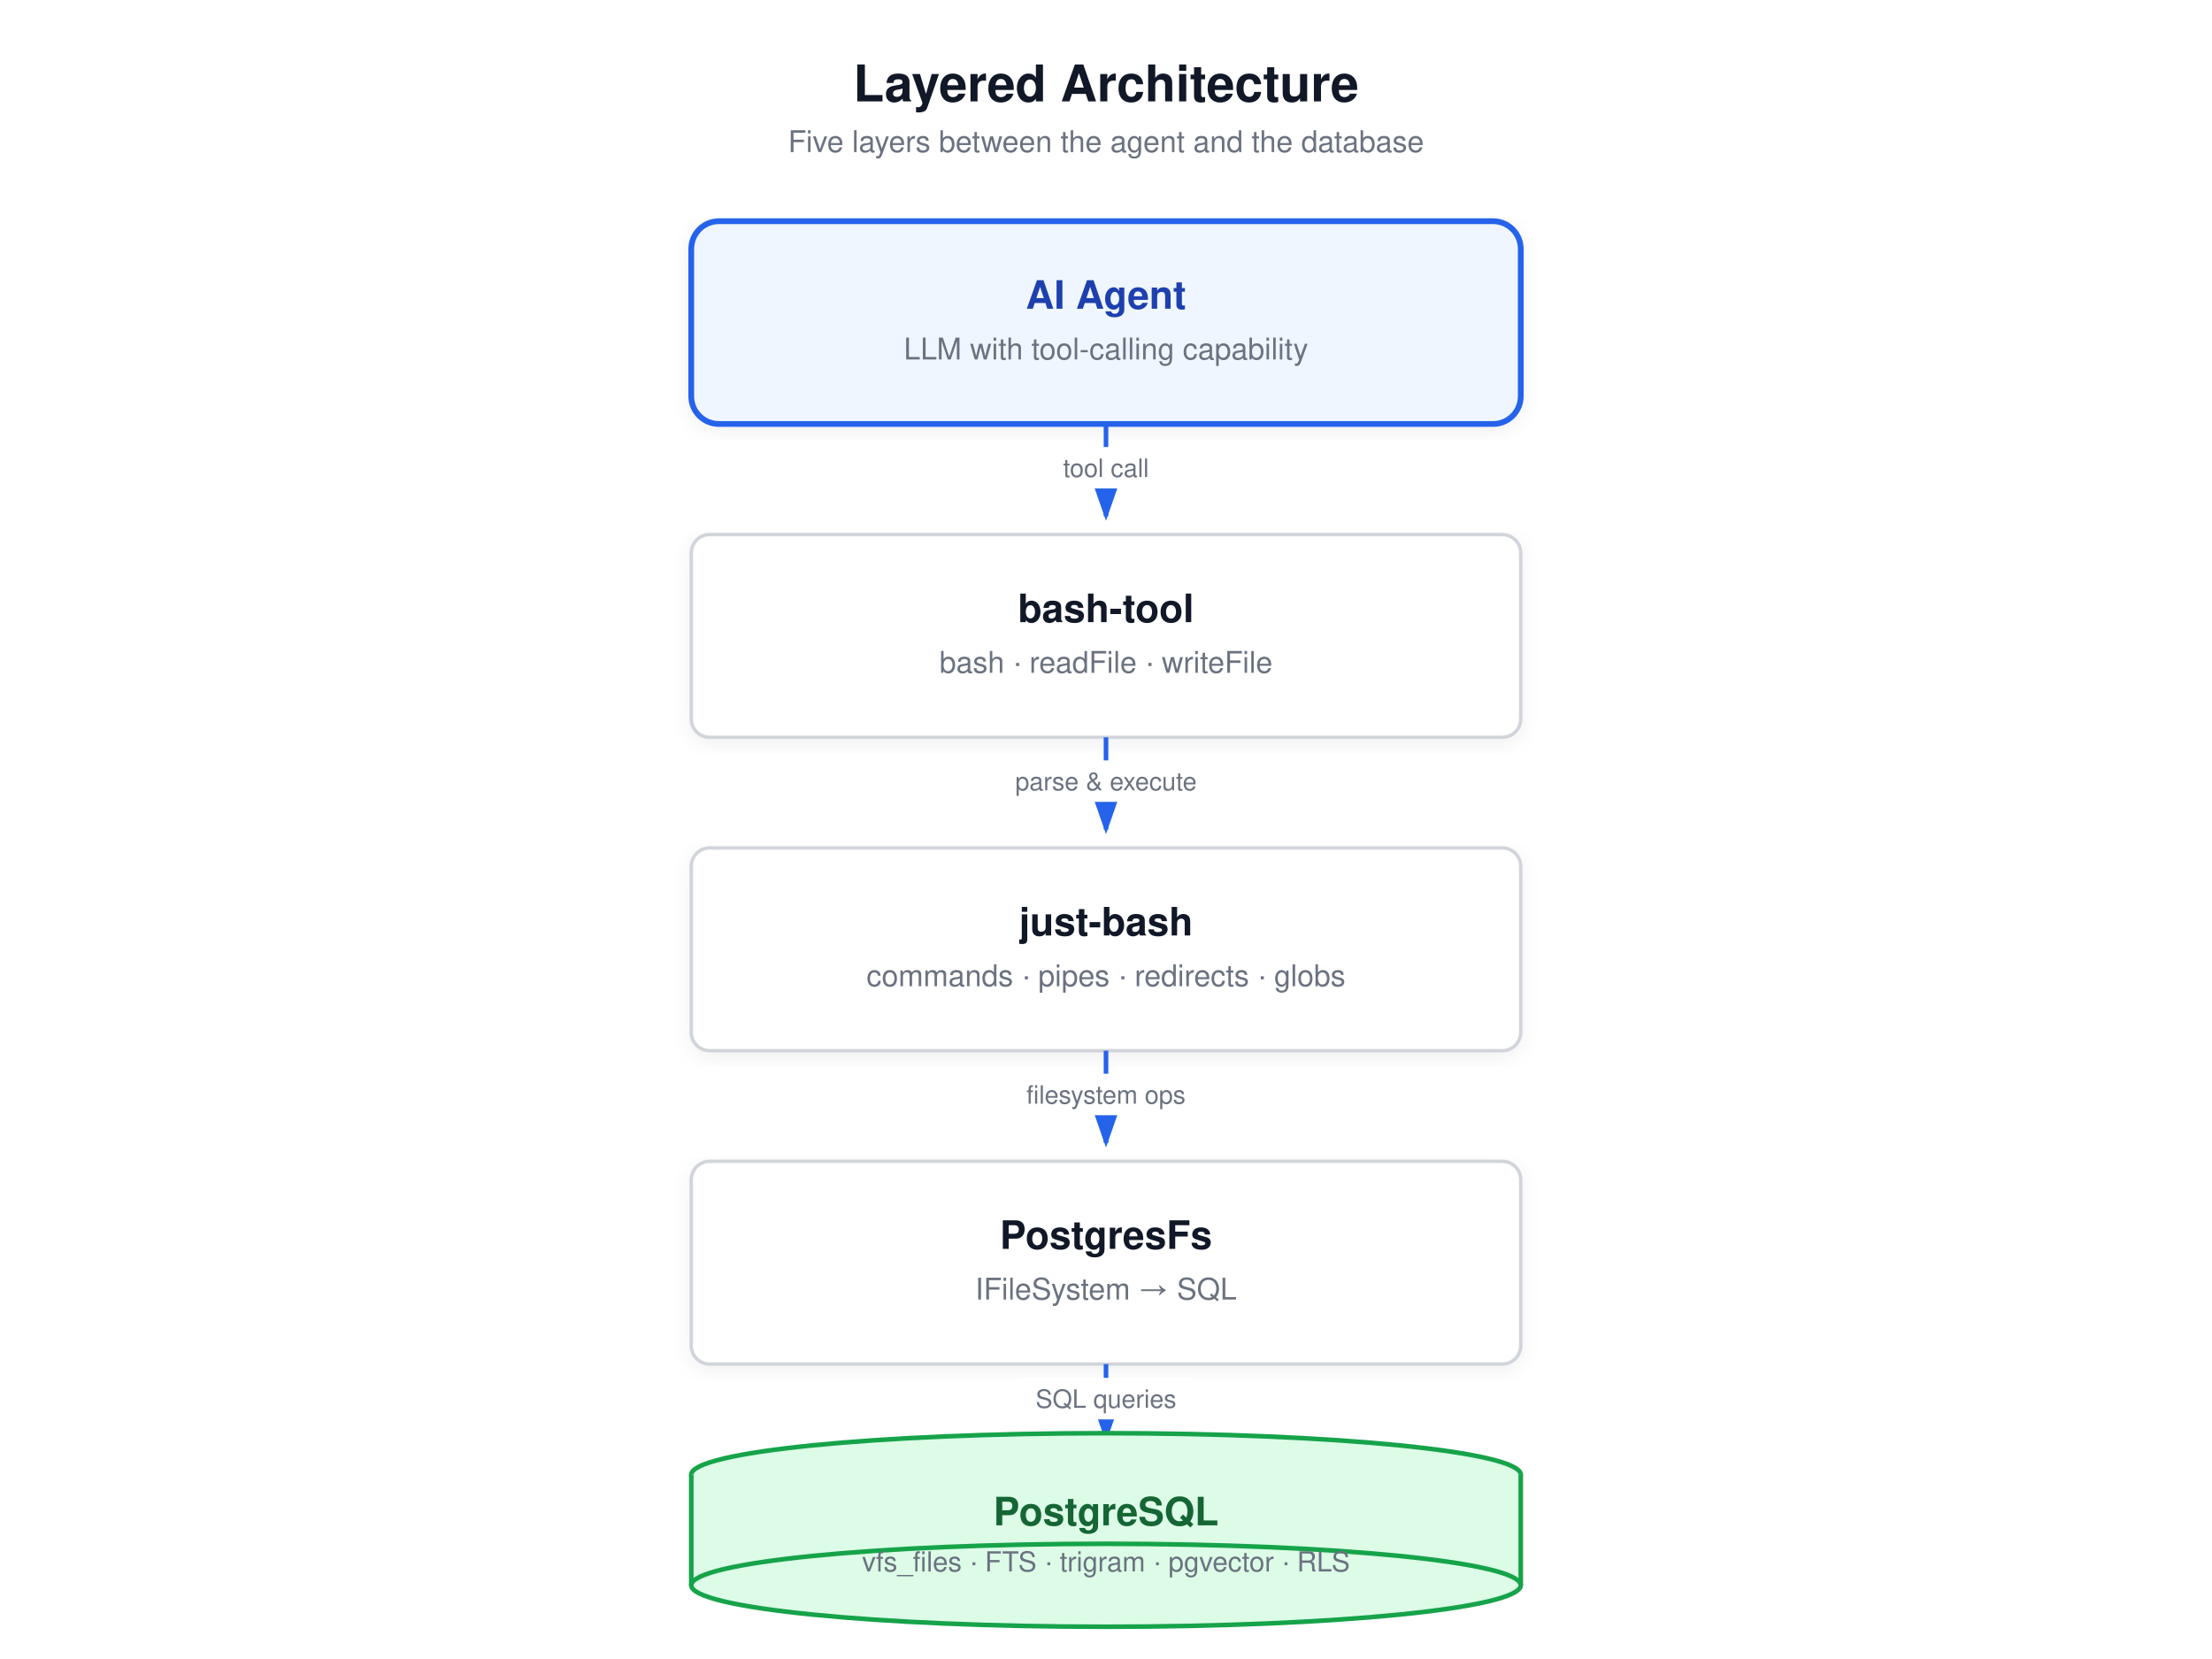
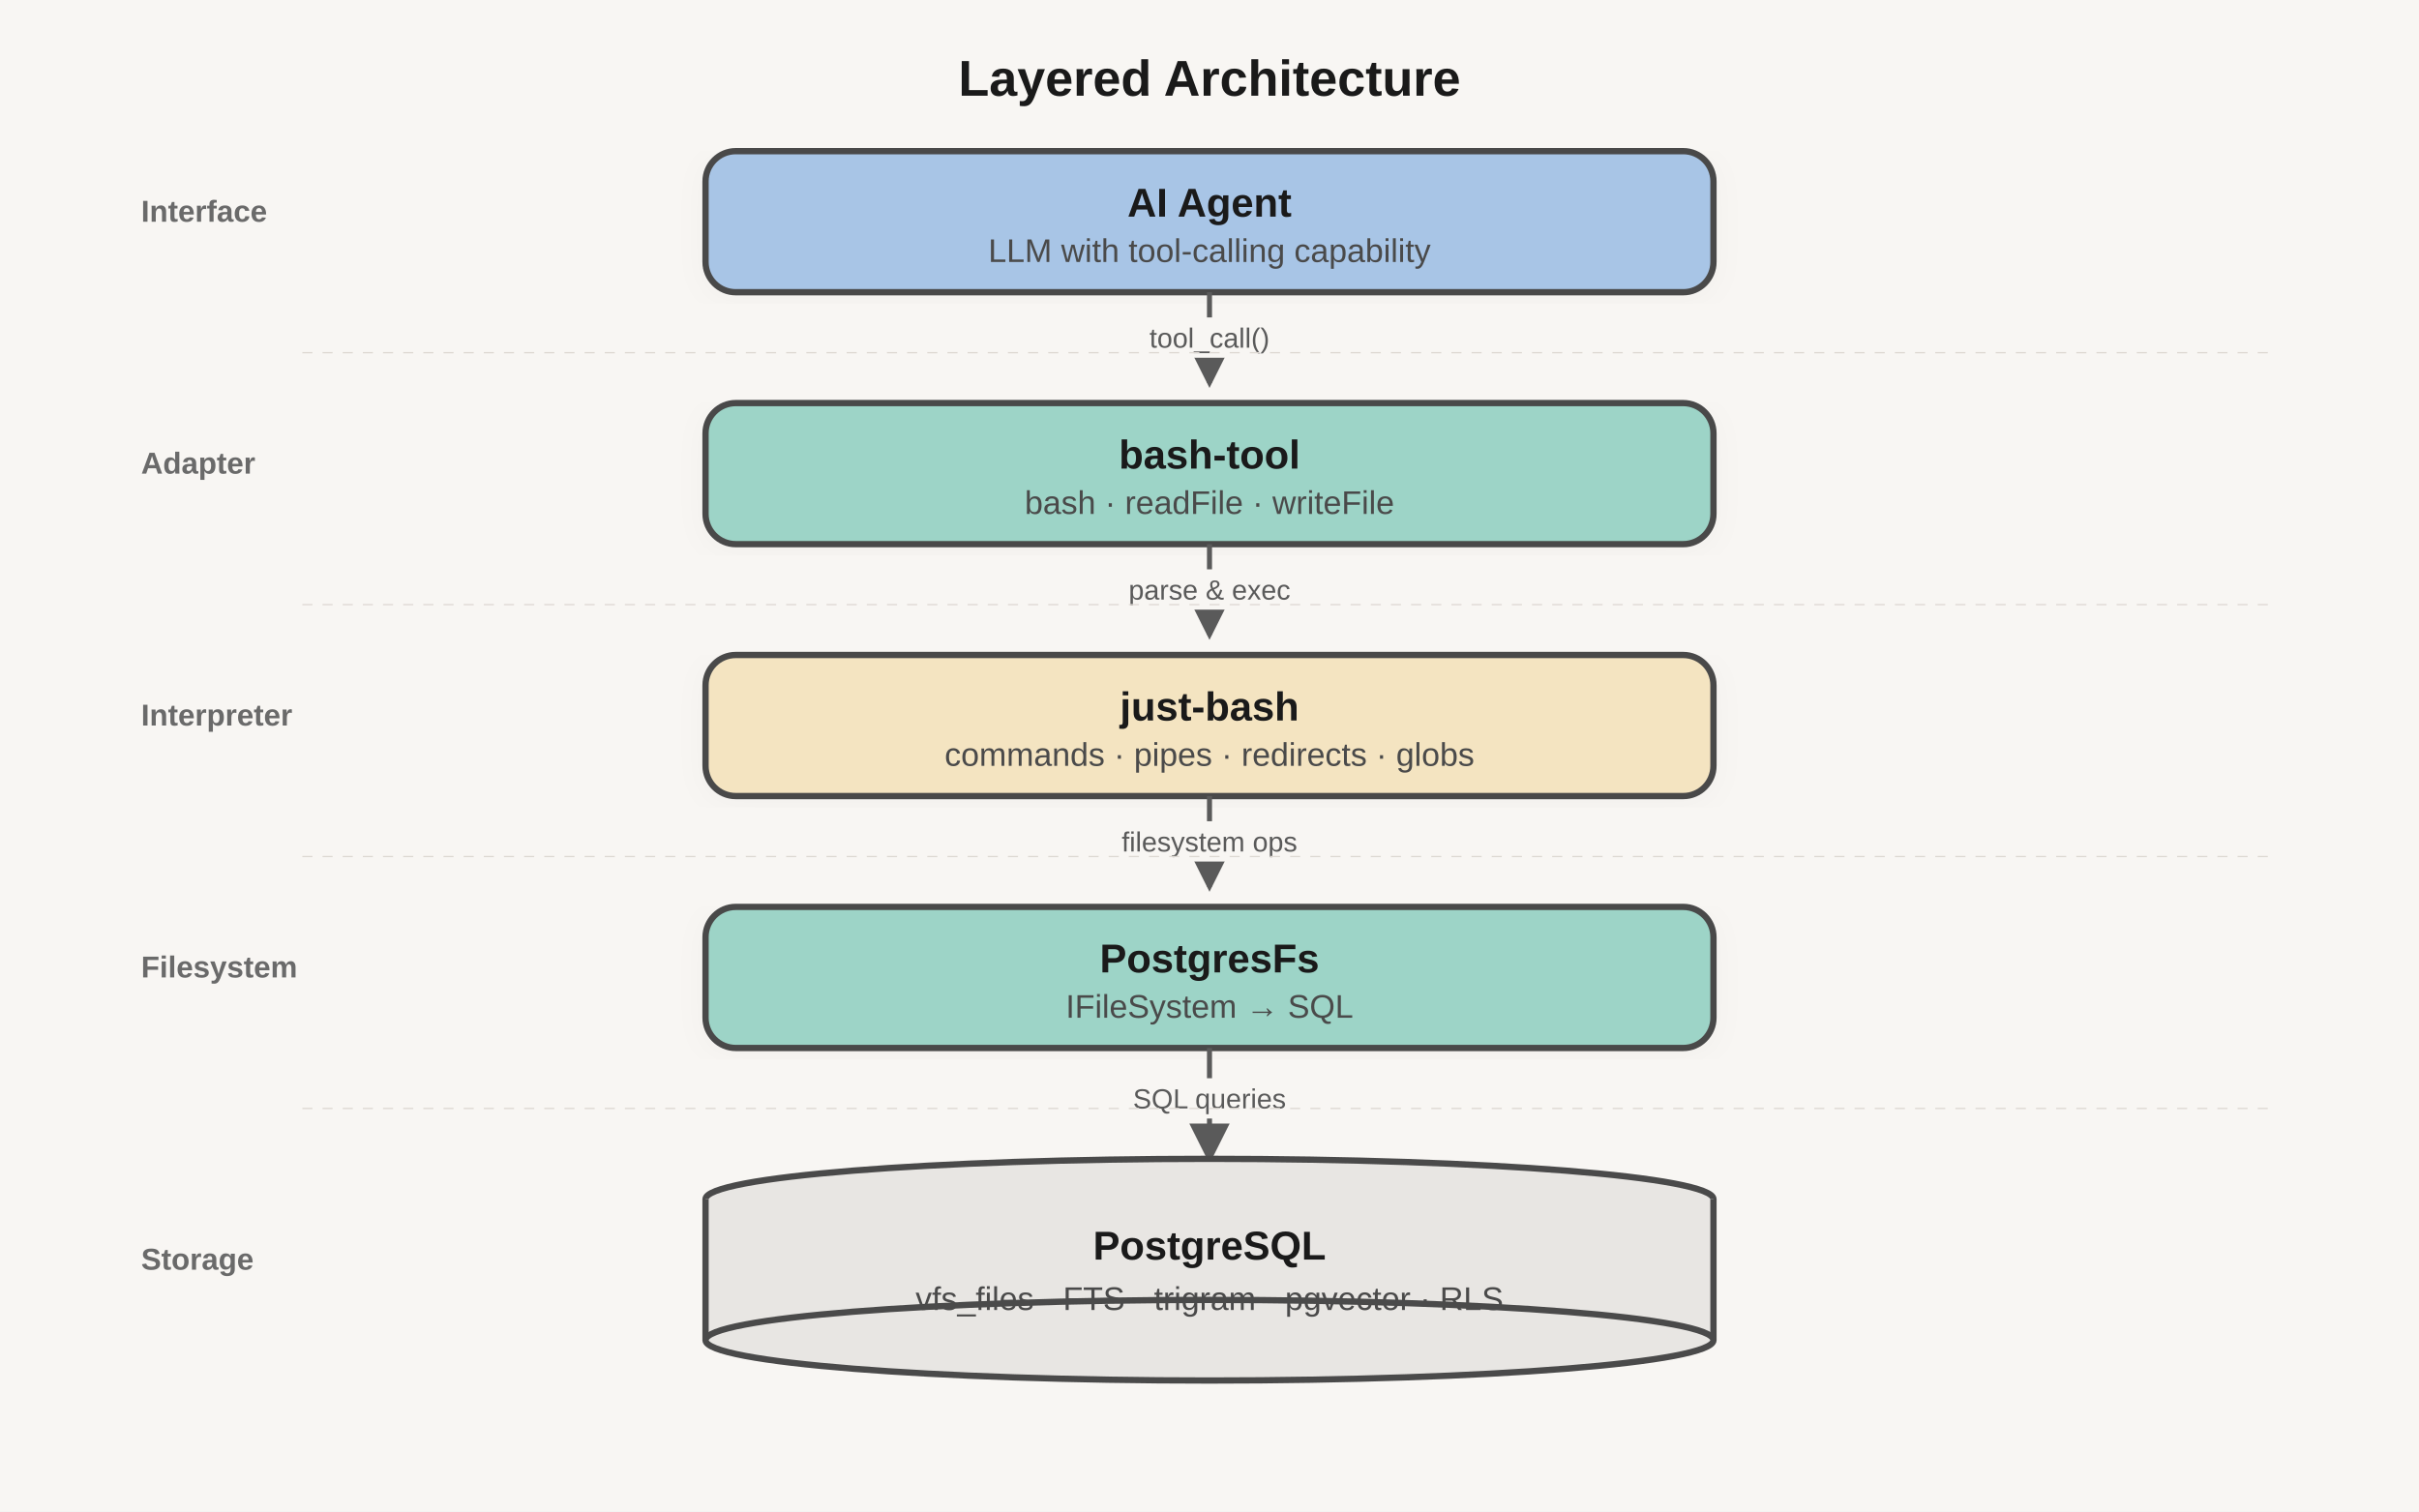
- <svg xmlns="http://www.w3.org/2000/svg" viewBox="0 0 960 720" width="960" height="720">
+ <svg xmlns="http://www.w3.org/2000/svg" viewBox="0 0 960 600" width="960" height="600">
  <style>
-     text { font-family: 'Helvetica Neue', Helvetica, Arial, 'PingFang SC', 'Microsoft YaHei', sans-serif; }
+     text { font-family: -apple-system, BlinkMacSystemFont, 'Segoe UI', 'Helvetica Neue', Arial, sans-serif; }
  </style>
  <defs>
-     <marker id="arrow-blue" markerWidth="10" markerHeight="7" refX="9" refY="3.5" orient="auto">
-       <polygon points="0 0, 10 3.5, 0 7" fill="#2563eb" />
+     <marker id="arrow-claude" markerWidth="8" markerHeight="8" refX="7" refY="4" orient="auto">
+       <polygon points="0 0, 8 4, 0 8" fill="#5a5a5a" />
    </marker>
-     <filter id="shadow" x="-4%" y="-4%" width="108%" height="112%">
-       <feDropShadow dx="0" dy="2" stdDeviation="4" flood-color="#000000" flood-opacity="0.06" />
+     <filter id="shadow-soft" x="-4%" y="-4%" width="108%" height="112%">
+       <feDropShadow dx="0" dy="2" stdDeviation="6" flood-color="#000000" flood-opacity="0.03" />
    </filter>
  </defs>
-   <rect width="960" height="720" fill="#ffffff" />
-   <text x="480" y="44" text-anchor="middle" font-size="22" font-weight="700" fill="#111827">Layered Architecture</text>
-   <text x="480" y="66" text-anchor="middle" font-size="13" fill="#6b7280">Five layers between the agent and the database</text>
-   <rect x="300" y="96" width="360" height="88" rx="12" ry="12" fill="#eff6ff" stroke="#2563eb" stroke-width="2.5" filter="url(#shadow)" />
-   <text x="480" y="134" text-anchor="middle" font-size="17" font-weight="600" fill="#1e40af">AI Agent</text>
-   <text x="480" y="156" text-anchor="middle" font-size="13" fill="#6b7280">LLM with tool-calling capability</text>
-   <line x1="480" y1="184" x2="480" y2="224" stroke="#2563eb" stroke-width="2" marker-end="url(#arrow-blue)" />
-   <rect x="449" y="194" width="62" height="18" rx="3" fill="#ffffff" />
-   <text x="480" y="207" text-anchor="middle" font-size="11" fill="#6b7280">tool call</text>
-   <rect x="300" y="232" width="360" height="88" rx="8" ry="8" fill="#ffffff" stroke="#d1d5db" stroke-width="1.5" filter="url(#shadow)" />
-   <text x="480" y="270" text-anchor="middle" font-size="17" font-weight="600" fill="#111827">bash-tool</text>
-   <text x="480" y="292" text-anchor="middle" font-size="13" fill="#6b7280">bash · readFile · writeFile</text>
-   <line x1="480" y1="320" x2="480" y2="360" stroke="#2563eb" stroke-width="2" marker-end="url(#arrow-blue)" />
-   <rect x="427" y="330" width="106" height="18" rx="3" fill="#ffffff" />
-   <text x="480" y="343" text-anchor="middle" font-size="11" fill="#6b7280">parse &amp; execute</text>
-   <rect x="300" y="368" width="360" height="88" rx="8" ry="8" fill="#ffffff" stroke="#d1d5db" stroke-width="1.5" filter="url(#shadow)" />
-   <text x="480" y="406" text-anchor="middle" font-size="17" font-weight="600" fill="#111827">just-bash</text>
-   <text x="480" y="428" text-anchor="middle" font-size="13" fill="#6b7280">commands · pipes · redirects · globs</text>
-   <line x1="480" y1="456" x2="480" y2="496" stroke="#2563eb" stroke-width="2" marker-end="url(#arrow-blue)" />
-   <rect x="434" y="466" width="92" height="18" rx="3" fill="#ffffff" />
-   <text x="480" y="479" text-anchor="middle" font-size="11" fill="#6b7280">filesystem ops</text>
-   <rect x="300" y="504" width="360" height="88" rx="8" ry="8" fill="#ffffff" stroke="#d1d5db" stroke-width="1.5" filter="url(#shadow)" />
-   <text x="480" y="542" text-anchor="middle" font-size="17" font-weight="600" fill="#111827">PostgresFs</text>
-   <text x="480" y="564" text-anchor="middle" font-size="13" fill="#6b7280">IFileSystem → SQL</text>
-   <line x1="480" y1="592" x2="480" y2="624" stroke="#2563eb" stroke-width="2" marker-end="url(#arrow-blue)" />
-   <rect x="441" y="598" width="78" height="18" rx="3" fill="#ffffff" />
-   <text x="480" y="611" text-anchor="middle" font-size="11" fill="#6b7280">SQL queries</text>
-   <ellipse cx="480" cy="640" rx="180" ry="18" fill="#dcfce7" stroke="#16a34a" stroke-width="2" />
-   <rect x="300" y="640" width="360" height="48" fill="#dcfce7" stroke="none" />
-   <line x1="300" y1="640" x2="300" y2="688" stroke="#16a34a" stroke-width="2" />
-   <line x1="660" y1="640" x2="660" y2="688" stroke="#16a34a" stroke-width="2" />
-   <ellipse cx="480" cy="688" rx="180" ry="18" fill="#dcfce7" stroke="#16a34a" stroke-width="2" />
-   <text x="480" y="662" text-anchor="middle" font-size="17" font-weight="600" fill="#166534">PostgreSQL</text>
-   <text x="480" y="682" text-anchor="middle" font-size="12" fill="#6b7280">vfs_files · FTS · trigram · pgvector · RLS</text>
+   <rect width="960" height="600" fill="#f8f6f3" />
+   <text x="480" y="38" text-anchor="middle" font-size="20" font-weight="700" fill="#1a1a1a">Layered Architecture</text>
+   <text x="56" y="88" font-size="12" font-weight="600" fill="#6a6a6a">Interface</text>
+   <text x="56" y="188" font-size="12" font-weight="600" fill="#6a6a6a">Adapter</text>
+   <text x="56" y="288" font-size="12" font-weight="600" fill="#6a6a6a">Interpreter</text>
+   <text x="56" y="388" font-size="12" font-weight="600" fill="#6a6a6a">Filesystem</text>
+   <text x="56" y="504" font-size="12" font-weight="600" fill="#6a6a6a">Storage</text>
+   <rect x="280" y="60" width="400" height="56" rx="12" ry="12" fill="#a8c5e6" stroke="#4a4a4a" stroke-width="2.5" filter="url(#shadow-soft)" />
+   <text x="480" y="86" text-anchor="middle" font-size="16" font-weight="600" fill="#1a1a1a">AI Agent</text>
+   <text x="480" y="104" text-anchor="middle" font-size="13" fill="#4a4a4a">LLM with tool-calling capability</text>
+   <line x1="480" y1="116" x2="480" y2="152" stroke="#5a5a5a" stroke-width="2" marker-end="url(#arrow-claude)" />
+   <rect x="447" y="126" width="66" height="16" rx="3" fill="#f8f6f3" />
+   <text x="480" y="138" text-anchor="middle" font-size="11" fill="#5a5a5a">tool_call()</text>
+   <rect x="280" y="160" width="400" height="56" rx="12" ry="12" fill="#9dd4c7" stroke="#4a4a4a" stroke-width="2.5" filter="url(#shadow-soft)" />
+   <text x="480" y="186" text-anchor="middle" font-size="16" font-weight="600" fill="#1a1a1a">bash-tool</text>
+   <text x="480" y="204" text-anchor="middle" font-size="13" fill="#4a4a4a">bash · readFile · writeFile</text>
+   <line x1="480" y1="216" x2="480" y2="252" stroke="#5a5a5a" stroke-width="2" marker-end="url(#arrow-claude)" />
+   <rect x="433" y="226" width="94" height="16" rx="3" fill="#f8f6f3" />
+   <text x="480" y="238" text-anchor="middle" font-size="11" fill="#5a5a5a">parse &amp; exec</text>
+   <rect x="280" y="260" width="400" height="56" rx="12" ry="12" fill="#f4e4c1" stroke="#4a4a4a" stroke-width="2.5" filter="url(#shadow-soft)" />
+   <text x="480" y="286" text-anchor="middle" font-size="16" font-weight="600" fill="#1a1a1a">just-bash</text>
+   <text x="480" y="304" text-anchor="middle" font-size="13" fill="#4a4a4a">commands · pipes · redirects · globs</text>
+   <line x1="480" y1="316" x2="480" y2="352" stroke="#5a5a5a" stroke-width="2" marker-end="url(#arrow-claude)" />
+   <rect x="433" y="326" width="94" height="16" rx="3" fill="#f8f6f3" />
+   <text x="480" y="338" text-anchor="middle" font-size="11" fill="#5a5a5a">filesystem ops</text>
+   <rect x="280" y="360" width="400" height="56" rx="12" ry="12" fill="#9dd4c7" stroke="#4a4a4a" stroke-width="2.5" filter="url(#shadow-soft)" />
+   <text x="480" y="386" text-anchor="middle" font-size="16" font-weight="600" fill="#1a1a1a">PostgresFs</text>
+   <text x="480" y="404" text-anchor="middle" font-size="13" fill="#4a4a4a">IFileSystem → SQL</text>
+   <line x1="480" y1="416" x2="480" y2="460" stroke="#5a5a5a" stroke-width="2" marker-end="url(#arrow-claude)" />
+   <rect x="440" y="428" width="80" height="16" rx="3" fill="#f8f6f3" />
+   <text x="480" y="440" text-anchor="middle" font-size="11" fill="#5a5a5a">SQL queries</text>
+   <ellipse cx="480" cy="476" rx="200" ry="16" fill="#e8e6e3" stroke="#4a4a4a" stroke-width="2.5" />
+   <rect x="280" y="476" width="400" height="56" fill="#e8e6e3" stroke="none" />
+   <line x1="280" y1="476" x2="280" y2="532" stroke="#4a4a4a" stroke-width="2.5" />
+   <line x1="680" y1="476" x2="680" y2="532" stroke="#4a4a4a" stroke-width="2.5" />
+   <ellipse cx="480" cy="532" rx="200" ry="16" fill="#e8e6e3" stroke="#4a4a4a" stroke-width="2.5" />
+   <text x="480" y="500" text-anchor="middle" font-size="16" font-weight="600" fill="#1a1a1a">PostgreSQL</text>
+   <text x="480" y="520" text-anchor="middle" font-size="13" fill="#4a4a4a">vfs_files · FTS · trigram · pgvector · RLS</text>
+   <line x1="120" y1="140" x2="900" y2="140" stroke="#ddd8d2" stroke-width="0.5" stroke-dasharray="4,4" />
+   <line x1="120" y1="240" x2="900" y2="240" stroke="#ddd8d2" stroke-width="0.5" stroke-dasharray="4,4" />
+   <line x1="120" y1="340" x2="900" y2="340" stroke="#ddd8d2" stroke-width="0.5" stroke-dasharray="4,4" />
+   <line x1="120" y1="440" x2="900" y2="440" stroke="#ddd8d2" stroke-width="0.5" stroke-dasharray="4,4" />
</svg>
